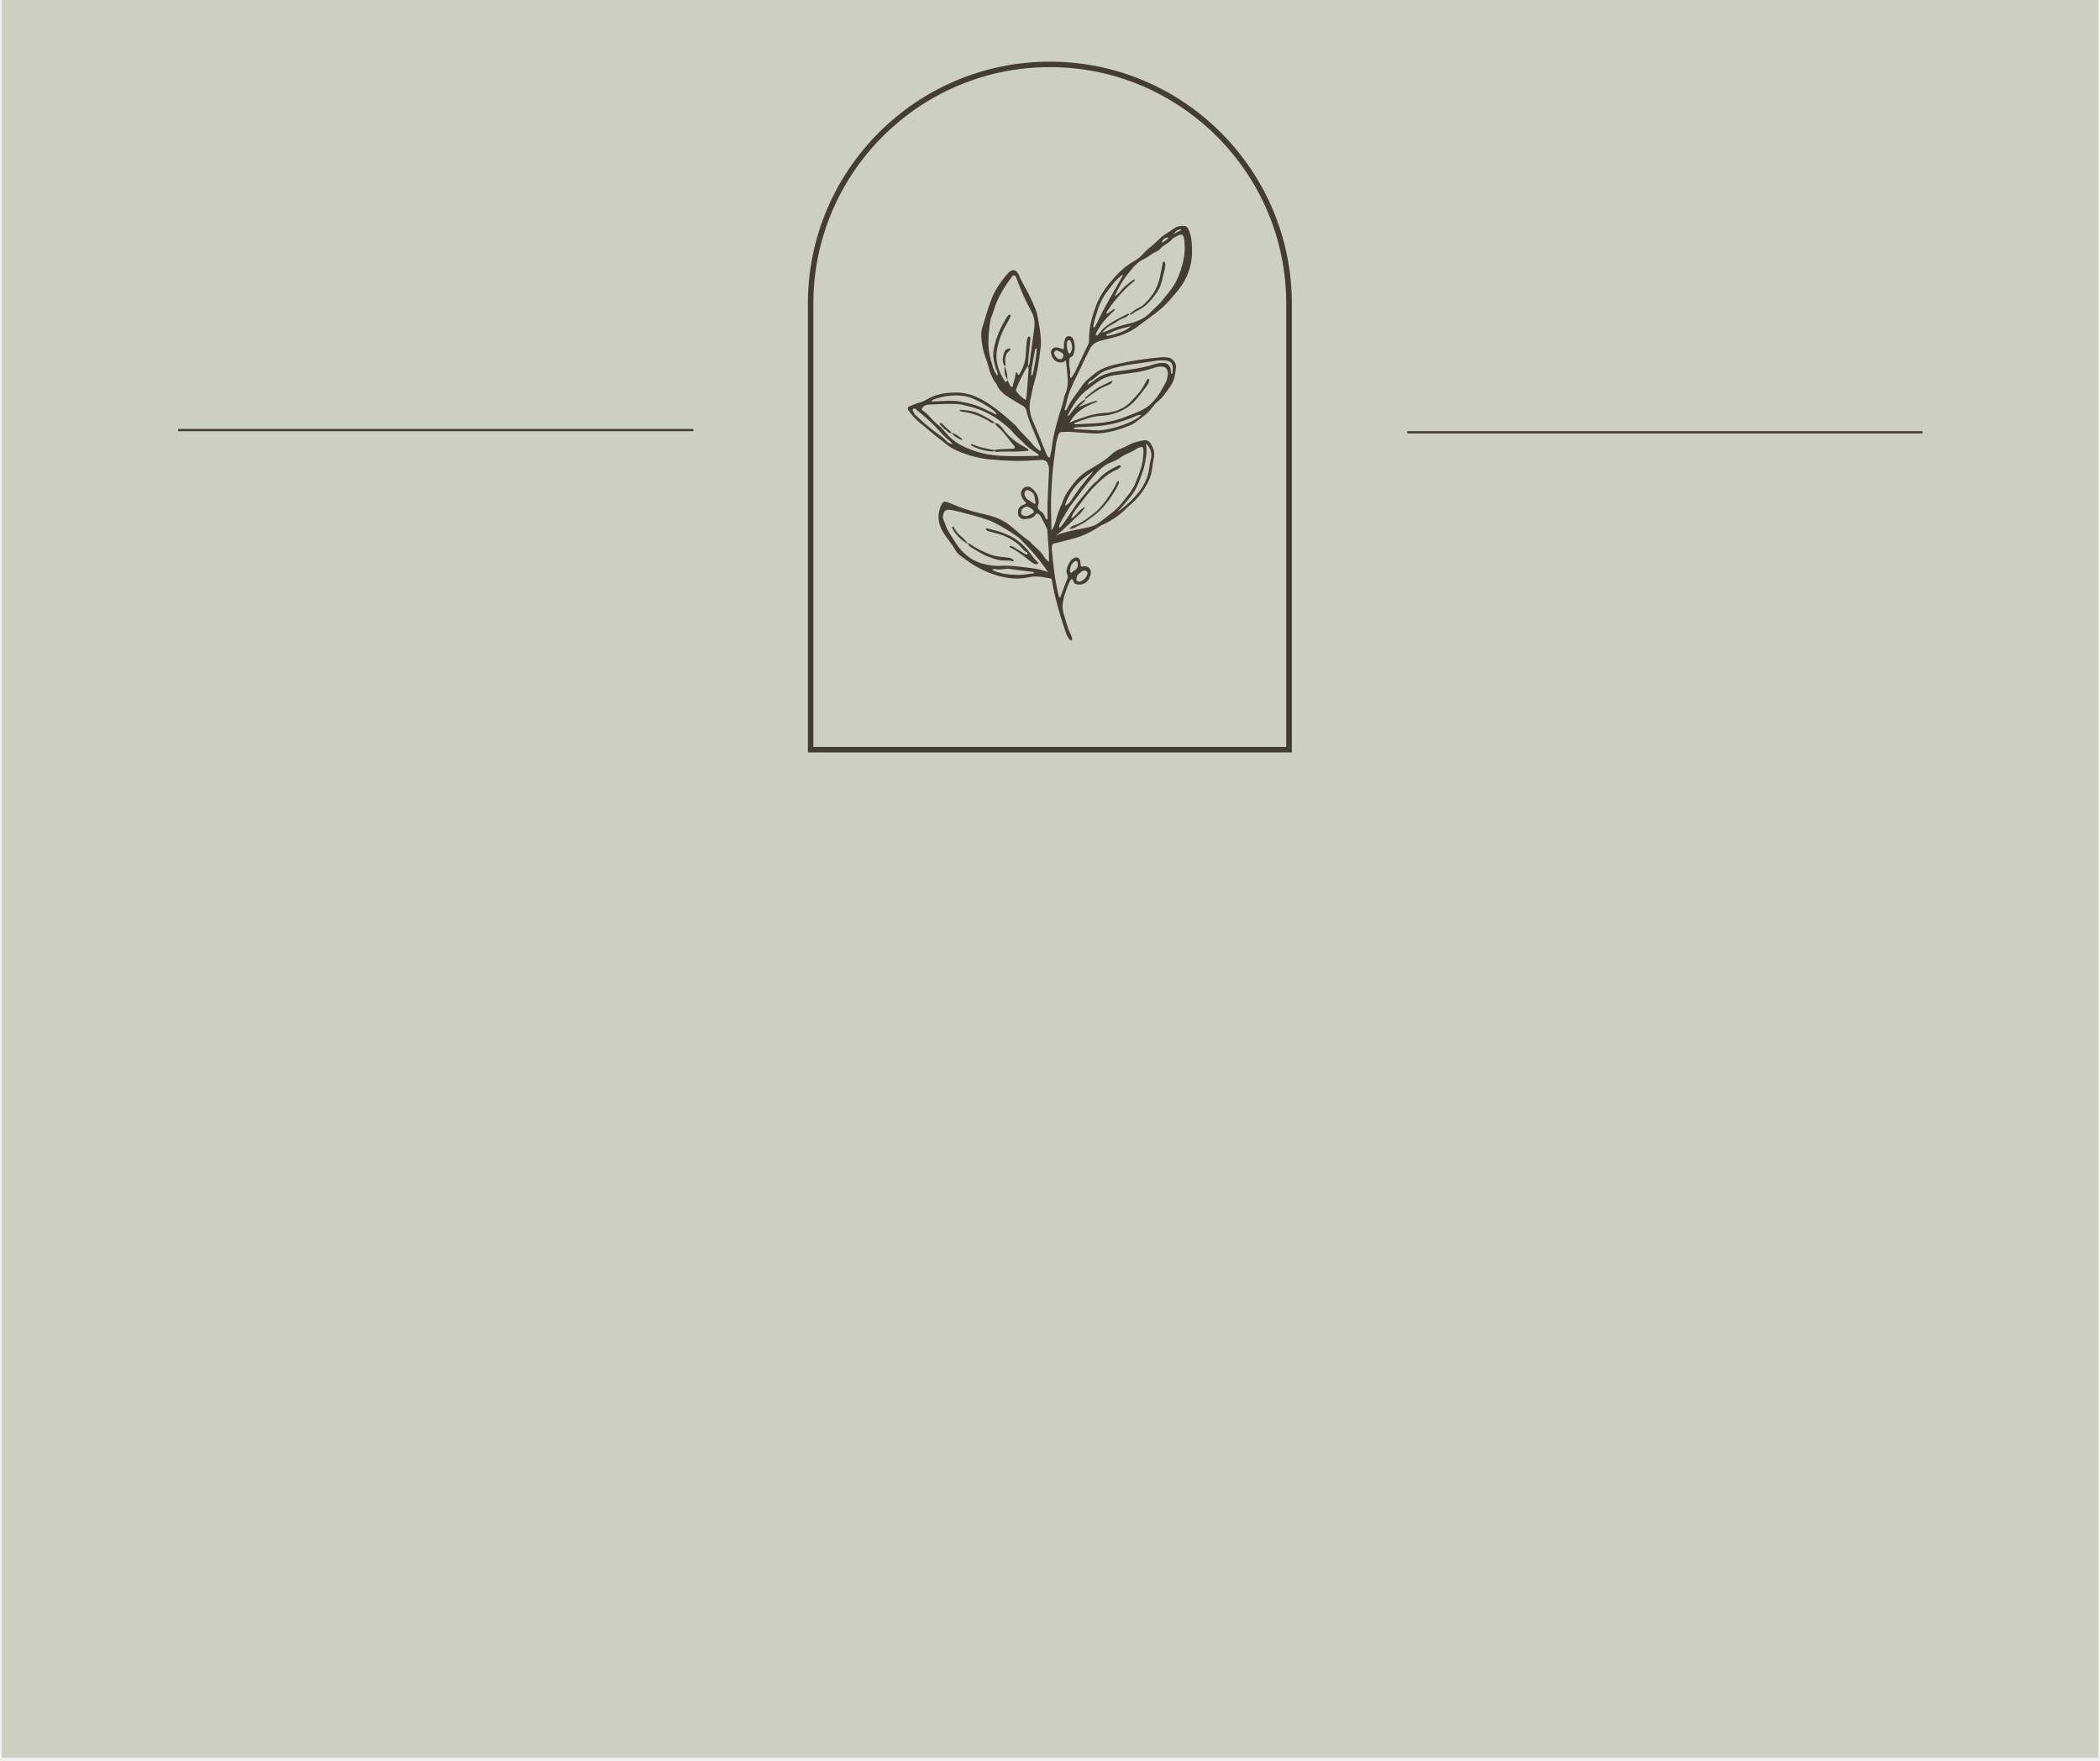
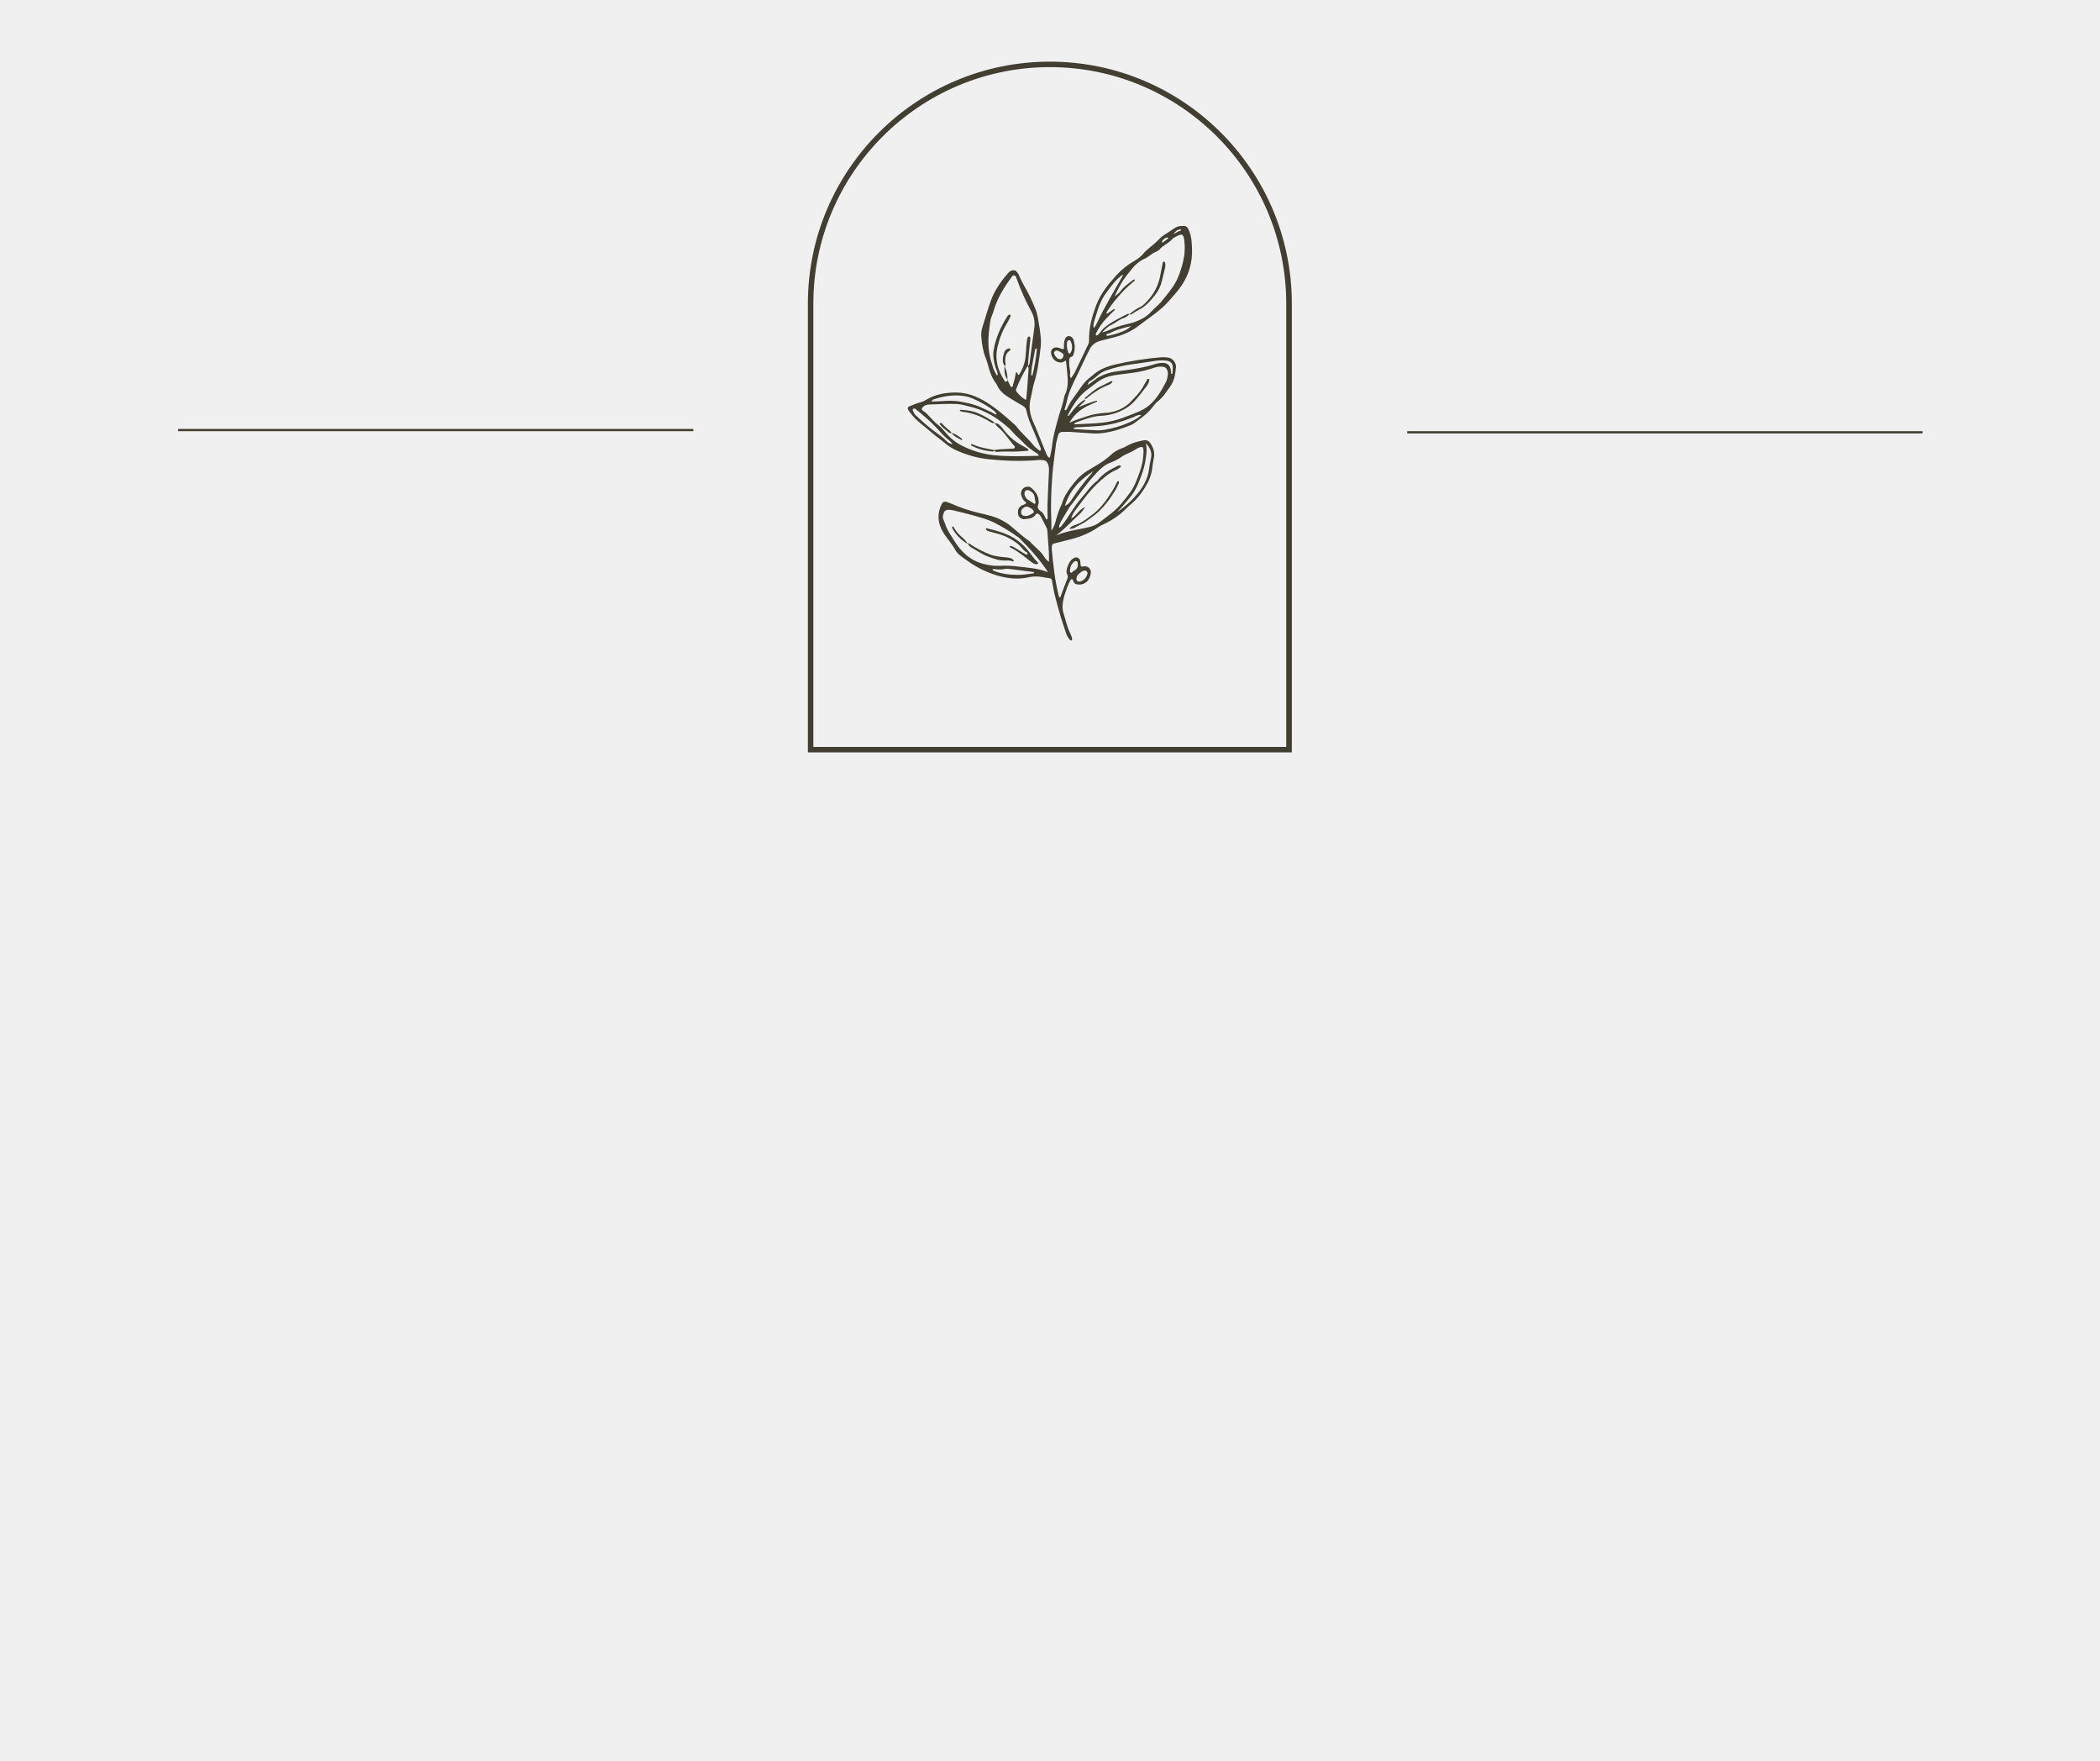
<svg xmlns="http://www.w3.org/2000/svg" width="940" zoomAndPan="magnify" viewBox="0 0 705 591" height="788" preserveAspectRatio="xMidYMid meet" version="1.0">
  <defs>
-     <clipPath id="a3605264f7">
-       <path d="M 0.594 0 L 704.402 0 L 704.402 590 L 0.594 590 Z M 0.594 0 " clip-rule="nonzero" />
-     </clipPath>
-     <clipPath id="ffeaced5c1">
+     <clipPath id="b287142228">
      <path d="M 271.215 20.562 L 433.688 20.562 L 433.688 252.668 L 271.215 252.668 Z M 271.215 20.562 " clip-rule="nonzero" />
    </clipPath>
-     <clipPath id="6d871456a1">
+     <clipPath id="26dc7ebd70">
      <path d="M 304.523 75.77 L 400.359 75.77 L 400.359 215.035 L 304.523 215.035 Z M 304.523 75.77 " clip-rule="nonzero" />
    </clipPath>
  </defs>
-   <g clip-path="url(#a3605264f7)">
-     <path fill="#ffffff" d="M 0.594 0 L 704.406 0 L 704.406 590 L 0.594 590 Z M 0.594 0 " fill-opacity="1" fill-rule="nonzero" />
-     <path fill="#cdcfc0" d="M 0.594 0 L 704.406 0 L 704.406 590 L 0.594 590 Z M 0.594 0 " fill-opacity="1" fill-rule="nonzero" />
-   </g>
-   <path stroke-linecap="butt" transform="matrix(-0.747823, -0.000000000000000092, 0.000000000000000092, -0.748733, 645.3964, 145.0993)" fill="none" stroke-linejoin="miter" d="M 0.002 0.002 L 231.294 0.002 " stroke="#423f32" stroke-width="1" stroke-opacity="1" stroke-miterlimit="4" />
-   <g clip-path="url(#ffeaced5c1)">
+   <path stroke-linecap="butt" transform="matrix(-0.747823, -0.000000000000000092, 0.000000000000000092, -0.748733, 645.3964, 145.4737)" fill="none" stroke-linejoin="miter" d="M 0.002 0.502 L 231.294 0.502 " stroke="#423f32" stroke-width="1" stroke-opacity="1" stroke-miterlimit="4" />
+   <g clip-path="url(#b287142228)">
    <path fill="#423f32" d="M 433.645 252.539 L 271.215 252.539 L 271.215 101.93 C 271.215 57.125 307.648 20.691 352.453 20.691 C 397.258 20.691 433.688 57.125 433.688 101.93 L 433.688 252.539 Z M 273.055 250.699 L 431.805 250.699 L 431.805 101.93 C 431.805 58.137 396.199 22.531 352.453 22.531 C 308.66 22.531 273.055 58.137 273.055 101.93 Z M 273.055 250.699 " fill-opacity="1" fill-rule="nonzero" />
  </g>
-   <g clip-path="url(#6d871456a1)">
+   <g clip-path="url(#26dc7ebd70)">
    <path fill="#423f32" d="M 352.969 178.105 C 354.035 176.637 354.344 175.215 354.695 173.844 C 355.051 172.52 355.508 171.23 356.066 169.98 C 356.203 169.664 356.422 169.375 356.508 169.051 C 357.254 166.336 358.934 164.148 360.633 162.012 C 361.785 160.562 363.094 159.258 364.727 158.227 C 367.535 156.453 370.562 154.977 373.004 152.621 C 374.012 151.664 375.18 150.961 376.5 150.52 C 377.457 150.191 378.34 149.621 379.262 149.176 C 380.73 148.453 382.32 148.117 383.902 147.801 C 384.906 147.598 385.695 147.961 386.289 148.895 C 387.242 150.402 387.742 151.961 387.359 153.758 C 387.125 154.852 386.949 155.953 386.832 157.062 C 386.566 159.504 385.625 161.664 384.332 163.734 C 383.039 165.805 381.586 167.629 379.703 169.195 C 378.395 170.285 377.281 171.594 375.918 172.648 C 374.09 174.078 372.117 175.266 369.996 176.211 C 369.527 176.422 369.078 176.676 368.656 176.973 C 365.59 179.105 362.168 180.383 358.566 181.242 C 357.062 181.602 355.586 182.023 354.086 182.371 C 353.348 182.539 353.195 182.688 353.113 183.629 C 353.09 183.797 353.078 183.969 353.082 184.141 C 353.566 189.52 354.137 194.887 355.473 200.137 C 355.488 200.219 355.512 200.305 355.547 200.383 C 355.578 200.441 355.672 200.535 355.699 200.52 C 355.84 200.473 355.961 200.395 356.062 200.285 C 356.148 200.148 356.152 199.957 356.211 199.797 C 356.902 197.949 357.562 196.094 358.305 194.27 C 358.52 193.738 358.578 193.297 358.285 192.82 C 357.992 192.344 358.02 191.848 358.094 191.328 C 358.246 190.191 358.754 189.195 359.371 188.266 C 359.641 187.859 360.117 187.559 360.555 187.301 C 360.738 187.184 360.938 187.117 361.156 187.098 C 361.371 187.078 361.582 187.109 361.785 187.188 C 361.988 187.27 362.16 187.391 362.305 187.555 C 362.449 187.719 362.547 187.906 362.602 188.117 C 362.719 188.609 362.715 189.133 362.77 189.641 C 362.812 190.066 363.078 190.254 363.465 190.16 C 364.387 189.938 365.238 190.129 365.805 190.844 C 366.453 191.652 366.215 192.641 365.922 193.543 C 365.277 195.566 363.277 196.648 361.254 196.062 C 360.613 195.879 360.391 195.301 360.199 194.707 C 360.16 194.535 360.051 194.438 359.875 194.414 C 359.699 194.387 359.57 194.449 359.48 194.602 C 358.473 196.125 358.043 197.887 357.43 199.57 C 357.27 200.062 357.141 200.562 357.043 201.07 C 356.688 202.664 356.523 204.254 357.043 205.848 C 357.789 208.121 358.238 210.488 359.328 212.652 C 359.594 213.191 359.797 213.754 359.941 214.336 C 359.996 214.539 359.816 214.801 359.742 215.035 C 359.527 214.922 359.25 214.859 359.109 214.688 C 358.547 214.027 358.133 213.281 357.867 212.457 C 357.336 210.742 356.695 209.059 356.188 207.336 C 355.461 204.879 354.762 202.402 354.141 199.914 C 353.73 198.258 353.473 196.559 353.16 194.879 C 353.074 194.406 352.871 194.141 352.344 194.082 C 351.578 194.004 350.824 193.82 350.062 193.699 C 348.523 193.457 346.992 193.383 345.457 193.738 C 341.754 194.602 338.066 194.172 334.531 193.094 C 330.902 191.977 327.559 190.289 324.504 188.027 C 323.125 187.012 321.566 186.172 320.723 184.617 C 319.531 182.418 317.77 180.613 316.523 178.484 C 314.785 175.504 314.527 172.328 316.168 169.156 C 316.551 168.426 317.047 168.234 317.883 168.488 C 318.371 168.645 318.852 168.828 319.324 169.035 C 322.391 170.387 325.551 171.445 328.812 172.211 C 331.465 172.82 334.172 173.387 336.59 174.758 C 337.41 175.223 338.238 175.684 338.965 176.27 C 341.227 178.09 343.301 180.141 345.746 181.727 C 347.156 183.453 349.109 184.656 350.34 186.562 C 350.797 187.266 351.254 188.012 352.156 188.559 C 352.148 187.359 352.184 186.258 352.117 185.168 C 351.98 182.945 351.812 180.723 351.641 178.504 C 351.605 178.086 351.59 177.629 351.414 177.262 C 350.742 175.879 350.016 174.523 349.289 173.168 C 349.152 172.957 348.984 172.777 348.785 172.621 C 348.414 172.289 347.953 172.27 347.695 172.676 C 346.781 174.148 345.238 174.074 343.836 174.266 C 343.086 174.371 341.934 173.5 341.836 172.883 C 341.668 171.855 341.629 170.836 342.512 170.016 C 342.977 169.59 343.566 169.473 344.102 169.215 C 344.473 169.039 344.578 168.668 344.273 168.469 C 343.496 167.961 343.176 167.184 342.895 166.363 C 342.734 165.906 342.719 165.449 342.852 164.988 C 342.984 164.523 343.242 164.145 343.617 163.844 C 344.32 163.25 345.473 163.137 346.238 163.762 C 347.906 165.129 348.906 166.855 348.668 169.109 C 348.039 170.281 348.566 171.07 349.531 171.703 C 350.379 172.262 350.652 173.188 351.078 174.023 C 351.148 174.16 351.328 174.352 351.441 174.344 C 351.758 174.316 351.699 174.004 351.699 173.797 C 351.691 172.34 351.605 170.883 351.66 169.43 C 351.785 165.746 351.957 162.059 352.145 158.375 C 352.195 157.336 352.176 156.363 351.652 155.395 C 351.422 154.91 351.043 154.613 350.52 154.508 C 349.758 154.312 348.992 154.363 348.219 154.43 C 342.734 154.91 337.27 154.676 331.805 154.129 C 328.098 153.762 324.57 152.699 321.184 151.223 C 319.691 150.555 318.328 149.688 317.09 148.617 C 315.531 147.293 313.812 146.152 312.293 144.789 C 310.258 142.973 307.934 141.477 306.199 139.32 C 305.824 138.855 305.441 138.391 305.09 137.902 C 304.535 137.121 304.637 136.602 305.484 136.305 C 306.613 135.91 307.668 135.34 308.859 135.078 C 309.754 134.883 310.602 134.375 311.414 133.918 C 314.34 132.273 317.516 131.766 320.812 131.746 C 324.727 131.723 328.148 133.109 331.406 135.164 C 334.828 137.328 337.828 139.988 340.812 142.68 C 340.945 142.793 341.062 142.918 341.168 143.051 C 342.844 145.348 345.102 147.113 346.852 149.336 C 347.391 150.02 348.055 150.547 348.746 151.051 C 348.926 151.188 349.148 151.461 349.34 151.16 C 349.457 150.922 349.469 150.684 349.379 150.434 C 348.848 149.078 348.27 147.746 347.723 146.395 C 346.574 143.547 345.16 140.789 344.555 137.742 C 344.383 136.895 343.824 136.449 343.117 136.051 C 341.699 135.254 340.297 134.43 338.922 133.562 C 337.094 132.41 335.406 131.105 334.59 128.98 C 333.035 127.07 332.285 124.812 331.672 122.477 C 331.453 121.648 331.184 120.84 330.867 120.047 C 330.008 117.863 329.66 115.602 329.457 113.281 C 329.336 112.164 329.438 111.07 329.754 109.992 C 330.668 107.047 331.527 104.086 332.547 101.176 C 333.84 97.492 336.051 94.352 338.625 91.453 C 338.98 91.059 339.422 90.816 339.949 90.73 C 340.512 90.621 340.973 90.77 341.324 91.207 C 341.598 91.535 341.887 91.875 342.039 92.266 C 343.016 94.746 344.504 96.957 345.664 99.336 C 346.41 100.875 347.133 102.449 347.734 104.027 C 348.426 105.84 348.598 107.859 348.961 109.797 C 349.117 110.633 349.18 111.492 349.297 112.34 C 349.512 113.879 349.52 115.418 349.316 116.957 C 348.816 120.867 348.363 124.781 347.156 128.566 C 346.641 130.195 346.473 131.926 346.035 133.582 C 345.301 136.375 345.719 139.082 346.855 141.602 C 348.41 145.035 349.688 148.57 351.16 152.031 C 351.422 152.645 351.609 153.332 352.434 153.672 C 352.699 152.305 353.051 150.973 353.199 149.621 C 353.559 146.273 354.496 143.07 355.398 139.848 C 356.023 137.621 356.898 135.469 357.281 133.172 C 357.332 132.918 357.418 132.676 357.535 132.445 C 358.492 130.445 358.559 128.32 358.379 126.168 C 358.242 124.473 358.039 122.781 357.867 121.09 C 357.691 121.109 357.578 121.09 357.523 121.129 C 356.703 121.793 355.84 121.793 354.891 121.418 C 354.02 121.078 353.527 120.41 353.145 119.629 C 353.016 119.309 352.922 118.98 352.867 118.641 C 352.625 117.559 353.445 116.594 354.562 116.602 C 355.27 116.602 355.895 116.875 356.535 117.129 C 357.016 117.324 357.219 117.129 357.184 116.516 C 357.129 115.559 357.203 114.629 357.566 113.734 C 357.77 113.23 358.113 112.883 358.699 112.824 C 359.289 112.762 359.699 113.008 360.039 113.426 C 360.215 113.621 360.344 113.84 360.43 114.086 C 360.914 115.77 361.004 117.457 360.324 119.117 C 360.23 119.344 360.059 119.66 359.875 119.703 C 358.812 119.934 358.988 120.707 358.949 121.477 C 358.895 122.523 359.062 123.535 359.254 124.543 C 359.406 125.328 358.832 126.219 359.594 126.906 C 360.035 126.207 360.551 125.543 360.91 124.793 C 362.375 121.793 363.789 118.777 365.242 115.773 C 365.484 115.312 365.605 114.82 365.605 114.301 C 365.5 110.203 366.562 106.352 367.977 102.547 C 369.449 98.602 372.004 95.449 374.785 92.398 C 376.586 90.418 378.656 88.777 380.992 87.473 C 382.199 86.785 383.242 85.902 384.113 84.824 C 384.508 84.375 384.938 83.961 385.402 83.586 C 386.801 82.406 388.215 81.301 389.438 79.969 C 389.863 79.539 390.332 79.168 390.848 78.848 C 391.91 78.133 393.031 77.496 394.062 76.738 C 394.844 76.164 395.719 75.863 396.691 75.836 C 398.328 75.766 398.648 76.047 399.281 77.652 C 400.039 79.531 400.098 81.496 400.176 83.461 C 400.352 87.957 399.188 92.113 396.68 95.832 C 395.398 97.734 393.824 99.434 392.297 101.16 C 389.414 104.422 385.727 106.648 382.359 109.273 C 379.859 111.219 376.93 112.512 373.809 113.27 C 372.309 113.633 370.824 114.039 369.328 114.422 C 368.746 114.566 368.199 114.805 367.691 115.129 C 366.887 115.645 366.27 116.328 365.844 117.184 C 364.285 120.137 362.977 123.207 361.477 126.191 C 360.074 129.008 358.672 131.883 358.074 135.039 C 357.945 135.625 357.785 136.203 357.594 136.77 C 357.5 137.082 357.277 137.602 357.516 137.672 C 358.035 137.828 358.145 137.242 358.344 136.887 C 358.887 135.922 359.344 134.914 360.02 134.012 C 361.203 132.441 362.273 130.793 363.434 129.207 C 363.891 128.59 364.402 128.016 364.965 127.492 C 365.523 126.961 366.191 126.547 366.754 126.027 C 368.977 123.988 371.668 122.969 374.547 122.309 C 379.645 121.121 384.801 120.316 390.016 119.898 C 390.789 119.859 391.555 119.91 392.316 120.047 C 393.605 120.25 394.926 121.738 394.793 123.207 C 394.582 125.527 394.309 127.758 392.84 129.746 C 391.57 131.473 390.508 133.32 388.766 134.66 C 388.031 135.223 387.414 135.977 386.863 136.73 C 385.203 138.996 382.848 140.441 380.684 142.117 C 380.332 142.363 379.953 142.559 379.547 142.703 C 376.445 143.969 373.281 145.012 369.934 145.375 C 368.996 145.492 368.059 145.527 367.113 145.488 C 364.375 145.336 361.641 145.105 358.902 144.941 C 358.137 144.895 357.367 145.004 356.602 145 C 355.766 145 355.406 145.426 355.203 146.203 C 354.914 147.281 354.59 148.336 354.465 149.453 C 354.082 152.867 353.516 156.262 353.27 159.68 C 352.906 164.719 352.691 169.773 352.945 174.832 C 352.992 175.812 352.961 176.801 352.969 178.094 Z M 338.297 127.535 L 338.227 127.535 C 338.551 128.219 338.863 128.918 339.211 129.594 C 339.277 129.73 339.465 129.809 339.613 129.883 C 339.762 129.953 339.895 129.867 339.957 129.652 C 340.207 128.746 340.473 127.848 340.699 126.938 C 340.82 126.441 340.852 125.922 340.973 125.422 C 341.016 125.23 340.961 124.828 341.375 125 C 341.488 125.051 341.523 125.281 341.598 125.43 C 341.668 125.578 341.703 125.785 341.805 125.812 C 341.969 125.836 342.109 125.781 342.219 125.652 C 343.457 123.566 344.266 121.352 344.363 118.891 C 344.426 117.355 344.59 115.82 344.746 114.289 C 344.805 113.871 344.926 113.469 345.098 113.082 C 345.137 112.988 345.398 112.93 345.539 112.957 C 345.68 112.984 345.891 113.133 345.898 113.234 C 345.906 113.66 345.891 114.086 345.84 114.508 C 345.586 117.297 345.188 120.07 345.105 122.875 C 345.031 122.922 344.93 122.949 344.891 123.012 C 343.457 125.434 342.152 127.914 341.156 130.551 C 340.984 131.008 341.148 131.371 341.457 131.707 C 342.312 132.652 343.172 133.602 344.383 134.242 C 344.469 134.016 344.531 133.781 344.574 133.543 C 344.801 130.82 345.066 128.102 345.199 125.375 C 345.234 124.555 345.488 123.68 345.062 122.867 C 345.648 122.492 345.652 121.852 345.73 121.273 C 346.234 117.539 346.695 113.797 347.223 110.066 C 347.512 108.043 347.152 106.141 346.148 104.359 C 344.305 100.988 342.73 97.496 341.43 93.879 C 341.312 93.559 341.215 93.23 341.074 92.922 C 340.836 92.391 340.168 92.254 339.848 92.684 C 337.18 96.254 334.824 99.996 333.574 104.34 C 333.41 104.918 333.172 105.469 332.973 106.035 C 332.805 106.52 332.582 106.992 332.504 107.492 C 331.941 111.043 331.547 114.59 332.062 118.211 C 332.336 120.105 332.902 121.871 333.473 123.656 C 333.727 124.453 334.219 125.172 334.613 125.922 C 334.645 125.977 334.766 125.984 334.848 126.016 C 334.863 125.934 334.891 125.852 334.898 125.766 C 334.984 124.867 334.453 124.129 334.215 123.328 C 333.68 121.5 333.258 119.641 333.547 117.766 C 334.184 113.566 335.914 109.758 338.176 106.188 C 338.316 105.977 338.496 105.801 338.711 105.664 C 338.824 105.59 339.078 105.582 339.16 105.656 C 339.277 105.793 339.316 105.945 339.273 106.121 C 338.875 106.969 338.492 107.836 338 108.625 C 336.492 111.055 335.512 113.699 334.879 116.457 C 333.922 120.613 334.973 124.402 337.305 127.887 C 337.398 128.035 337.527 128.141 337.691 128.203 C 337.762 128.227 337.91 128.047 338.004 127.941 C 338.105 127.812 338.207 127.676 338.297 127.535 Z M 364.273 134.059 L 364.203 134.047 C 364.266 134.164 364.285 134.285 364.266 134.414 C 364.242 134.543 364.184 134.652 364.09 134.742 C 363.543 135.273 362.969 135.777 361.98 136.68 C 363.273 136.168 364.027 135.844 364.809 135.562 C 365.762 135.215 366.742 134.895 367.711 134.574 C 367.871 134.527 368.035 134.504 368.203 134.5 C 368.238 134.5 368.309 134.578 368.305 134.617 C 368.301 134.699 368.277 134.824 368.223 134.848 C 367.141 135.34 366.027 135.77 364.969 136.312 C 362.609 137.52 360.609 139.137 358.988 141.906 C 361.16 140.852 363.066 140.391 364.902 139.734 C 366.613 139.125 368.375 138.836 370.16 138.645 C 370.844 138.57 371.527 138.574 372.207 138.477 C 374.711 138.105 376.984 137.176 378.918 135.52 C 379.562 134.973 380.066 134.258 380.691 133.672 C 382.121 132.301 383.297 130.738 384.223 128.988 C 384.547 128.387 384.879 127.785 385.238 127.203 C 385.281 127.133 385.59 127.121 385.652 127.191 C 385.883 127.441 385.84 127.035 385.824 127.375 C 385.781 128.273 385.391 129.043 384.867 129.719 C 383.504 131.465 382.199 133.273 380.672 134.871 C 379.531 136.051 378.223 137 376.742 137.715 C 374.492 138.836 372.113 139.453 369.605 139.566 C 366.547 139.703 363.797 140.875 360.992 141.887 C 360.84 141.969 360.73 142.09 360.66 142.25 C 360.594 142.379 360.73 142.434 360.965 142.422 C 363.184 142.309 365.406 142.227 367.625 142.094 C 370.801 141.906 373.914 141.367 376.906 140.254 C 378.426 139.688 379.949 139.125 381.453 138.504 C 382.953 137.887 384.414 137.188 385.684 136.141 C 388.25 134.023 389.848 131.188 391.383 128.324 C 391.777 127.59 391.918 126.695 392.051 125.855 C 392.113 125.34 392.062 124.836 391.898 124.344 C 391.684 123.645 391.176 123.168 390.414 123.102 C 389.559 122.996 388.719 123.066 387.891 123.309 C 385.691 123.988 383.48 124.684 381.184 124.992 C 379.32 125.246 377.461 125.539 375.594 125.738 C 373.441 125.973 371.352 126.438 369.488 127.535 C 368.094 128.355 366.867 129.461 365.531 130.402 C 362.203 132.746 360.129 136.051 358.32 139.641 C 358.867 139.551 359.09 139.199 359.344 138.852 C 360.727 136.98 362.211 135.223 364.273 134.059 Z M 379.164 105.418 C 378.648 106.008 378.023 106.496 377.289 106.73 C 375.715 107.23 374.527 108.398 373.043 109.074 C 372.023 109.535 371.141 110.371 369.992 111.57 C 370.859 111.316 371.285 111.254 371.652 111.078 C 373.754 110.105 375.93 109.355 378.184 108.828 C 379.094 108.605 380.023 108.418 380.902 108.094 C 383 107.324 384.969 106.32 386.488 104.602 C 386.996 104.027 387.59 103.531 388.141 102.996 C 388.633 102.523 389.172 102.09 389.602 101.562 C 390.898 99.984 392.215 98.41 393.402 96.746 C 394.215 95.645 394.891 94.461 395.43 93.199 C 396.152 91.461 396.738 89.676 397.18 87.844 C 397.754 85.402 397.883 82.941 397.555 80.453 C 397.32 78.621 396.746 78.367 395.188 79.215 C 394.594 79.539 393.898 79.812 393.48 80.309 C 392.301 81.699 390.477 82.273 389.332 83.688 C 389.043 84.016 388.691 84.258 388.281 84.414 C 387.234 84.844 386.348 85.508 385.441 86.152 C 385.098 86.406 384.73 86.617 384.34 86.793 C 382.582 87.578 381.156 88.773 379.973 90.273 C 378.918 91.617 377.789 92.918 376.887 94.359 C 375.863 96.027 374.953 97.754 374.164 99.547 C 375.137 98.691 375.746 98.316 376.129 97.789 C 377.305 96.152 378.953 95.062 380.516 93.883 C 380.629 93.797 380.84 93.84 381.004 93.824 C 380.957 93.973 380.961 94.18 380.859 94.266 C 379.43 95.477 378.02 96.684 376.742 98.086 C 375.016 99.988 373.352 101.906 371.965 104.066 C 371.754 104.402 371.34 104.773 371.559 105.391 C 372.402 104.797 373.168 104.25 373.945 103.73 C 374.004 103.691 374.172 103.785 374.27 103.852 C 374.293 103.863 374.27 104.031 374.211 104.082 C 373.246 105.047 372.23 105.961 371.312 106.969 C 369.988 108.43 368.883 110.039 367.988 111.793 C 367.922 111.953 367.879 112.117 367.867 112.289 C 367.859 112.371 367.887 112.516 367.926 112.527 C 368.062 112.57 368.262 112.629 368.352 112.562 C 369.336 111.859 369.824 110.715 370.785 109.941 C 373.203 107.992 375.961 106.66 378.711 105.301 C 378.812 105.254 379.004 105.398 379.152 105.453 Z M 351.848 192.062 C 348.965 187.629 345.578 184.027 342.102 180.5 C 341.965 180.398 341.824 180.305 341.672 180.219 C 339.117 178.352 336.398 176.766 333.59 175.316 C 330.812 173.887 322.5 171.848 319.852 171.258 C 319.43 171.176 319.004 171.129 318.578 171.121 C 318.32 171.086 318.066 171.109 317.82 171.191 C 317.52 171.328 317.148 171.496 317.02 171.754 C 316.594 172.609 316.336 173.516 316.746 174.469 C 316.98 175.016 317.223 175.57 317.406 176.141 C 318.012 178.039 319.234 179.617 320.234 181.289 C 322.582 185.223 325.789 188.215 330.402 189.328 C 332.074 189.73 333.754 190.016 335.484 189.918 C 337.707 189.801 339.922 189.895 342.125 190.191 C 345.316 190.59 348.551 190.719 351.848 192.062 Z M 348.695 152.988 C 348.695 152.484 348.301 152.297 347.945 152.062 C 346.516 151.129 345.078 150.184 343.914 148.934 C 342.578 147.488 341 146.301 339.734 144.773 C 338.922 143.797 337.887 143 336.898 142.191 C 333.473 139.395 329.641 137.402 325.309 136.41 C 323.973 136.102 322.672 135.664 321.285 135.605 C 318.121 135.469 314.965 135.684 311.801 135.789 C 311.184 135.793 310.629 135.98 310.137 136.355 C 309.367 136.938 309.133 137.492 310.176 138.09 C 310.715 138.395 311.094 138.836 311.512 139.266 C 312.703 140.492 313.832 141.797 315.172 142.836 C 316.008 143.484 316.656 144.227 317.305 145.012 C 318.68 146.676 320.289 148.113 322.148 149.156 C 325.07 150.793 328.234 151.867 331.539 152.488 C 334.074 152.961 336.648 153.035 339.211 153.098 C 342.367 153.176 345.527 153.039 348.695 152.992 Z M 364.367 170.156 C 363.645 171.082 363.18 171.898 362.512 172.484 C 359.82 174.855 357.465 177.59 354.535 179.719 C 356.828 178.75 359.207 178.191 361.625 177.75 C 362.887 177.52 364.145 177.254 365.395 176.969 C 366.648 176.684 367.895 176.25 368.906 175.477 C 371.625 173.402 374.492 171.48 376.672 168.777 C 378.391 166.652 380.184 164.605 381.238 162.008 C 382.402 159.141 383.586 156.305 383.793 153.172 C 383.855 152.23 384.027 151.293 383.738 150.359 C 383.645 150.062 383.43 149.941 383.18 150.008 C 382.688 150.133 382.137 150.227 381.746 150.516 C 380.91 151.133 379.973 151.547 379.059 152.004 C 378.219 152.426 377.309 152.758 376.566 153.305 C 375.375 154.184 374.043 154.812 372.707 155.316 C 370.934 155.98 369.637 157.16 368.383 158.453 C 364.977 161.957 362.301 166.039 359.316 169.875 C 359.266 169.945 359.207 170.012 359.16 170.078 C 358.312 171.465 357.426 172.832 356.633 174.25 C 356.137 175.129 355.547 176 355.539 177.098 C 356.148 176.977 356.371 176.504 356.691 176.098 C 358.918 173.289 360.516 170.031 362.914 167.332 C 364.672 165.359 366.074 163.066 368.246 161.465 C 368.445 161.316 368.582 161.082 368.746 160.887 C 370.586 158.77 372.953 157.426 375.449 156.266 C 375.613 156.195 375.781 156.176 375.953 156.211 C 376.102 156.262 376.227 156.348 376.324 156.469 C 376.355 156.496 376.312 156.66 376.258 156.699 C 375.777 157.047 375.328 157.473 374.793 157.699 C 372.211 158.789 370.168 160.633 368.203 162.523 C 365.926 164.707 364.012 167.246 362.133 169.777 C 361.18 171.059 360.086 172.305 359.59 174.039 C 361.465 173.109 362.184 170.957 364.367 170.16 Z M 365.078 129.25 C 366.152 128.492 366.961 127.992 367.684 127.395 C 368.621 126.613 369.703 126.105 370.82 125.676 C 372.34 125.086 373.93 124.77 375.551 124.562 C 379.699 124.035 383.852 123.488 387.855 122.168 C 388.676 121.922 389.516 121.797 390.375 121.793 C 391.816 121.754 392.77 122.59 393.039 124.004 C 393.113 124.426 393.156 124.852 393.16 125.277 C 393.172 125.488 393.234 125.574 393.457 125.484 C 393.535 125.438 393.582 125.371 393.594 125.277 C 393.641 124.598 393.73 123.914 393.711 123.242 C 393.664 121.953 392.957 121.227 391.652 121.059 C 390.289 120.883 388.922 120.973 387.559 121.168 C 385.191 121.512 382.832 121.926 380.461 122.215 C 377.398 122.598 374.41 123.293 371.492 124.297 C 370.68 124.57 369.922 124.957 369.227 125.461 C 368.059 126.305 367.082 127.406 365.734 128.027 C 365.496 128.145 365.414 128.602 365.078 129.254 Z M 375.094 171.801 C 375.445 171.57 375.801 171.348 376.141 171.102 C 377.871 169.84 379.453 168.418 380.891 166.832 C 383.434 164.074 385.336 161.016 385.805 157.203 C 385.914 156.18 386.09 155.168 386.332 154.172 C 386.867 152.152 386.324 150.484 384.672 148.758 C 385.184 151.055 384.809 152.957 384.484 154.902 C 384.051 157.465 383.117 159.832 382.164 162.203 C 381.426 164.043 380.414 165.719 379.129 167.227 C 377.812 168.77 376.539 170.348 375.094 171.805 Z M 312.621 134.758 C 313.738 134.727 314.676 134.727 315.609 134.66 C 317.836 134.504 320.098 134.387 322.27 134.777 C 324.691 135.223 327.148 135.707 329.418 136.77 C 330.656 137.348 331.898 137.918 333.141 138.496 C 333.215 138.531 333.277 138.625 333.352 138.645 C 333.785 138.742 334.094 139.266 334.625 139.016 C 334.371 138.684 334.164 138.289 333.844 138.035 C 331.566 136.191 329.008 134.805 326.324 133.66 C 325.535 133.328 324.715 133.094 323.867 132.957 C 320.234 132.375 316.707 132.914 313.266 134.121 C 313.066 134.195 312.93 134.449 312.621 134.758 Z M 377.059 92.305 C 376.711 92.234 376.48 92.488 376.227 92.688 C 374.262 94.234 372.883 96.305 371.395 98.254 C 369.668 100.516 368.727 103.203 367.938 105.895 C 367.578 107.109 367.059 108.312 367.066 109.625 C 367.066 109.867 367.137 109.965 367.348 109.898 C 367.43 109.883 367.496 109.844 367.547 109.781 C 367.793 109.336 368.043 108.887 368.262 108.426 C 370.863 102.875 374.066 97.641 377.059 92.305 Z M 383.168 139.336 C 381.969 139.117 381.09 139.793 380.172 140.156 C 376.586 141.578 372.914 142.621 369.07 142.965 C 366.441 143.199 363.797 143.27 361.156 143.43 C 360.926 143.441 360.562 143.539 360.508 143.684 C 360.359 144.094 360.793 144.012 360.969 144.023 C 363.438 144.184 365.906 144.352 368.375 144.449 C 369.234 144.465 370.082 144.395 370.926 144.234 C 373.715 143.777 376.406 142.98 378.996 141.84 C 380.434 141.191 381.902 140.465 383.168 139.336 Z M 319.84 149.133 C 319.277 148.48 319.051 148.09 318.719 147.855 C 316.945 146.629 315.656 144.902 314.195 143.375 C 312.066 141.148 309.73 139.199 307.352 137.273 C 307.137 137.094 306.906 137.07 306.66 137.203 C 306.535 137.258 306.453 137.352 306.414 137.48 C 306.371 137.609 306.387 137.73 306.461 137.848 C 306.742 138.355 306.914 138.918 307.379 139.348 C 309.555 141.379 311.75 143.371 314.16 145.113 C 315.395 146.012 316.676 146.844 317.695 148.004 C 318.164 148.535 318.762 148.836 319.836 149.133 Z M 347.031 192.441 C 347.086 192.348 347.129 192.246 347.152 192.137 C 347.152 192.09 347.07 192.012 347.016 192 C 344.125 191.625 341.238 191.25 338.344 190.895 C 338 190.871 337.66 190.898 337.324 190.977 C 336.219 191.191 335.113 191.207 334 191.02 C 333.832 190.992 333.656 191.02 333.488 191.004 C 333.246 190.973 333.164 191.066 333.258 191.305 C 333.289 191.383 333.34 191.441 333.414 191.484 C 336.062 192.648 338.891 192.918 341.715 192.953 C 343.504 192.98 345.289 192.625 347.031 192.441 Z M 357.516 169.766 C 358.883 169.223 359.496 168.164 360.121 167.188 C 361.562 164.957 363.176 162.871 364.844 160.809 C 365.426 160.086 366.16 159.457 367.012 158.16 C 362.277 161.211 359.059 164.691 357.516 169.766 Z M 344.715 167.465 C 345.285 167.832 346.203 168.434 347.129 169.02 C 347.363 169.168 347.672 169.004 347.637 168.746 C 347.547 168.078 347.43 167.418 347.324 166.754 C 347.145 165.613 346.359 165.016 345.391 164.578 C 344.707 164.27 343.996 164.715 343.934 165.48 C 343.879 166.105 344.023 166.66 344.715 167.465 Z M 343.062 172.789 C 343.188 172.898 343.328 172.988 343.477 173.062 C 344.859 173.539 345.906 172.738 346.98 172.105 C 347.078 172.047 347.062 171.609 346.961 171.422 C 346.625 170.785 345.953 170.551 345.363 170.234 C 344.68 169.871 344.051 170.086 343.484 170.539 C 342.922 170.992 342.703 171.621 342.848 172.344 C 342.898 172.504 342.973 172.652 343.062 172.793 Z M 362.793 192.109 C 361.68 192.957 361.57 193.113 361.383 194.121 C 361.258 194.797 361.75 195.309 362.422 195.195 C 363.746 194.977 364.871 193.82 365.086 192.457 C 365.164 191.961 364.676 191.484 364.156 191.492 C 363.598 191.508 363.191 191.793 362.793 192.109 Z M 379.738 109.434 C 377.043 110.102 374.723 110.637 372.621 111.805 C 372.191 112.047 371.578 111.926 371.309 112.48 C 371.836 112.898 372.387 112.605 372.906 112.492 C 373.742 112.332 374.562 112.109 375.363 111.82 C 376.777 111.281 378.27 110.871 379.738 109.434 Z M 354.199 119.441 C 354.469 119.75 354.625 119.953 354.805 120.133 C 354.914 120.27 355.047 120.367 355.207 120.434 C 355.527 120.531 355.855 120.57 356.191 120.547 C 356.586 120.492 357.012 119.836 357.02 119.359 C 357.047 118.984 356.898 118.695 356.574 118.496 C 355.996 118.145 355.43 117.766 354.73 117.656 C 354.254 117.582 353.715 118.164 353.875 118.641 C 353.977 118.957 354.125 119.262 354.199 119.441 Z M 360.379 191.621 C 361.645 191.16 361.977 190.133 361.797 188.844 C 361.738 188.422 361.156 188.16 360.82 188.395 C 359.59 189.246 359.168 190.473 359.203 191.906 C 359.203 192.109 359.629 192.328 359.789 192.199 C 359.98 192.039 360.148 191.848 360.379 191.621 Z M 346.281 125.934 C 346.344 126.121 346.418 126.141 346.52 125.996 C 346.562 125.938 346.625 125.887 346.641 125.82 C 347.285 123.074 347.832 120.312 348.039 117.496 C 348.055 117.309 348.25 116.922 347.781 116.98 C 347.672 116.992 347.531 117.215 347.508 117.359 C 347.121 119.371 346.727 121.383 346.383 123.402 C 346.254 124.156 346.246 124.934 346.195 125.699 C 346.184 125.773 346.25 125.855 346.281 125.934 Z M 358.551 114.32 C 358.441 114.457 358.262 114.57 358.242 114.715 C 358.027 116.004 358.184 117.25 358.703 118.453 C 358.754 118.57 358.977 118.629 359.125 118.684 C 359.168 118.699 359.262 118.621 359.305 118.562 C 360.199 117.211 360.02 115.832 359.406 114.441 C 359.273 114.133 358.762 114.074 358.551 114.32 Z M 391 80.027 C 390.566 80.418 390.16 80.625 390.121 81.109 C 390.113 81.191 390.121 81.324 390.168 81.348 C 390.473 81.504 390.039 81.621 390.316 81.426 C 390.941 80.992 391.547 80.52 392.141 80.055 C 392.191 80.016 392.203 79.926 392.23 79.859 C 392.078 79.801 391.902 79.672 391.773 79.707 C 391.508 79.793 391.25 79.898 391 80.027 Z M 393.902 78.555 C 394.812 78.211 395.516 77.59 396.426 77.367 C 396.48 77.355 396.492 77.152 396.523 77.039 C 396.441 77.023 396.355 77.012 396.273 77.008 C 395.141 77.012 394.527 77.832 393.902 78.555 Z M 393.902 78.555 " fill-opacity="1" fill-rule="nonzero" />
  </g>
  <path fill="#423f32" d="M 379.156 105.453 C 380.266 104.512 381.426 103.652 382.766 103.051 C 383.152 102.871 383.504 102.637 383.82 102.348 C 386.551 99.891 388.504 96.938 389.332 93.324 C 389.73 91.578 390.012 89.805 390.375 88.047 C 390.43 87.898 390.535 87.805 390.691 87.777 C 390.867 87.797 391 87.879 391.09 88.031 C 391.324 88.699 391.234 89.398 391.09 90.059 C 390.781 91.48 390.395 92.879 390.07 94.293 C 389.645 96.07 388.859 97.672 387.715 99.094 C 386.305 100.891 384.77 102.684 382.691 103.777 C 381.711 104.293 380.762 104.863 379.848 105.484 C 379.738 105.555 379.621 105.586 379.492 105.57 C 379.363 105.555 379.254 105.5 379.164 105.406 Z M 379.156 105.453 " fill-opacity="1" fill-rule="nonzero" />
  <path fill="#423f32" d="M 364.273 134.059 C 364.211 133.941 364.195 133.82 364.219 133.691 C 364.246 133.562 364.309 133.453 364.41 133.371 C 366.07 132.035 367.617 130.562 369.605 129.648 C 370.836 129.086 371.996 128.371 373.258 127.875 C 373.312 127.852 373.449 127.891 373.461 127.93 C 373.48 128.016 373.469 128.102 373.426 128.18 C 373.121 128.738 372.559 129.055 372.027 129.246 C 369.34 130.234 367.051 131.848 364.852 133.629 C 364.645 133.781 364.43 133.922 364.207 134.051 Z M 364.273 134.059 " fill-opacity="1" fill-rule="nonzero" />
  <path fill="#423f32" d="M 337.379 123.016 C 336.223 121.438 336.652 119.758 337.191 118.141 C 337.395 117.523 338.02 117.074 338.727 116.914 C 338.895 116.898 339.035 116.953 339.145 117.082 C 339.207 117.23 339.199 117.375 339.121 117.516 C 339.027 117.656 338.906 117.77 338.762 117.855 C 337.754 118.578 337.523 119.625 337.453 120.773 C 337.41 121.516 337.836 122.293 337.316 123.004 Z M 337.379 123.016 " fill-opacity="1" fill-rule="nonzero" />
  <path fill="#423f32" d="M 337.32 123.004 C 338.004 124.645 338.25 125.871 338.227 127.527 L 338.297 127.527 C 337.246 126.246 337.203 124.711 337.203 123.168 C 337.203 123.113 337.32 123.059 337.379 123.008 Z M 337.32 123.004 " fill-opacity="1" fill-rule="nonzero" />
  <path fill="#423f32" d="M 344.66 185.348 C 343.477 184.797 342.844 183.504 341.785 182.645 C 339.562 180.852 337.059 179.621 334.277 178.961 C 333.367 178.738 332.461 178.488 331.566 178.207 C 331.348 178.141 331.184 177.898 331.02 177.723 C 330.965 177.652 330.949 177.574 330.98 177.488 C 331.18 177.215 330.75 177.305 331.09 177.324 C 331.176 177.316 331.258 177.316 331.344 177.324 C 333.746 177.926 336.145 178.512 338.422 179.547 C 341.211 180.816 343.473 182.684 345.367 185.062 C 346.379 186.328 347.246 187.715 348.461 188.82 C 348.535 188.949 348.539 189.082 348.469 189.219 C 348.328 189.316 348.172 189.367 348 189.371 C 347.25 189.434 346.707 188.961 346.16 188.578 C 345.395 188.047 344.688 187.43 343.953 186.852 C 342.406 185.645 340.797 184.531 339.039 183.652 C 338.988 183.625 338.973 183.516 338.961 183.434 C 338.941 183.262 339.059 183.188 339.289 183.234 C 340.059 183.391 340.688 183.828 341.336 184.242 C 342.34 184.879 343.363 185.484 344.395 186.082 C 344.562 186.156 344.727 186.145 344.883 186.047 C 345.098 185.836 344.938 185.48 344.66 185.348 Z M 344.66 185.348 " fill-opacity="1" fill-rule="nonzero" />
  <path fill="#423f32" d="M 324.855 182.434 C 325.227 182.223 325.465 182.473 325.746 182.668 C 327.781 184.074 329.984 185.156 332.289 186.066 C 334.07 186.77 335.938 186.887 337.801 187.078 C 338.648 187.172 339.504 187.234 340.156 187.883 C 340.211 187.945 340.25 188.02 340.277 188.102 C 340.383 188.336 340.305 188.438 340.047 188.398 C 339.961 188.402 339.875 188.395 339.793 188.375 C 339.062 188.059 338.273 188.102 337.523 188.129 C 335.504 188.219 333.625 187.527 331.832 186.863 C 329.785 186.105 327.934 184.816 326.016 183.723 C 325.488 183.426 325.145 182.914 324.867 182.375 Z M 324.855 182.434 " fill-opacity="1" fill-rule="nonzero" />
  <path fill="#423f32" d="M 324.867 182.375 C 324.785 182.398 324.672 182.469 324.625 182.438 C 322.496 181.125 320.785 179.414 319.637 177.176 C 319.582 177.07 319.66 176.84 319.754 176.734 C 319.805 176.68 320.027 176.746 320.152 176.797 C 320.203 176.82 320.191 176.961 320.23 177.031 C 320.883 178.25 321.742 179.297 322.809 180.172 C 323.613 180.82 324.297 181.574 324.855 182.441 Z M 324.867 182.375 " fill-opacity="1" fill-rule="nonzero" />
  <path fill="#423f32" d="M 333.871 151.09 C 334.281 151.008 334.691 150.879 335.098 150.852 C 336.535 150.75 337.965 150.684 339.406 150.602 C 339.816 150.578 340.371 150.738 340.598 150.359 C 340.941 149.785 340.297 149.488 340.016 149.121 C 339.25 148.105 338.457 147.109 337.664 146.117 C 336.871 145.125 336.055 144.164 335.035 143.375 C 334.578 143.02 334.273 142.477 333.898 142.016 L 333.891 142.066 C 334.867 141.879 335.441 142.539 336.031 143.121 C 336.383 143.496 336.707 143.895 337.004 144.312 C 338.746 146.578 340.879 148.371 343.41 149.695 C 344.012 150.008 344.578 150.391 345.152 150.75 C 345.211 150.785 345.23 150.887 345.254 150.969 C 345.32 151.195 345.23 151.293 344.992 151.309 C 343.289 151.406 341.582 151.602 339.887 151.578 C 338.191 151.559 336.473 151.508 334.773 151.68 C 334.402 151.727 334.098 151.609 333.852 151.328 Z M 333.871 151.09 " fill-opacity="1" fill-rule="nonzero" />
  <path fill="#423f32" d="M 333.898 142.02 C 332.965 142.168 332.316 141.508 331.625 141.117 C 329.004 139.645 326.277 138.539 323.262 138.234 C 322.934 138.203 322.613 138.055 322.297 137.945 C 322.254 137.93 322.227 137.809 322.23 137.742 C 322.23 137.676 322.281 137.551 322.305 137.551 C 323.832 137.617 325.352 137.742 326.836 138.176 C 329.234 138.871 331.32 140.184 333.422 141.469 C 333.621 141.594 333.734 141.863 333.891 142.066 Z M 333.898 142.02 " fill-opacity="1" fill-rule="nonzero" />
  <path fill="#423f32" d="M 333.848 151.336 C 333.609 151.414 333.363 151.574 333.137 151.555 C 330.672 151.336 328.312 150.734 326.117 149.555 C 326.012 149.5 325.98 149.281 325.918 149.148 C 326.055 149.109 326.219 149 326.312 149.043 C 328.711 150.172 331.301 150.586 333.867 151.09 Z M 333.848 151.336 " fill-opacity="1" fill-rule="nonzero" />
  <path fill="#423f32" d="M 319.531 145.367 C 318.551 145.543 318.074 144.684 317.426 144.254 C 316.684 143.758 316.109 143.012 315.473 142.367 C 315.23 142.125 315.496 142.461 315.531 142.125 C 315.531 142.055 315.789 142 315.93 141.973 C 316.02 141.969 316.098 141.996 316.16 142.062 C 317 143.004 317.922 143.855 318.926 144.621 C 319.18 144.82 319.324 145.156 319.523 145.426 Z M 319.531 145.367 " fill-opacity="1" fill-rule="nonzero" />
  <path fill="#423f32" d="M 319.516 145.426 C 319.594 145.391 319.688 145.309 319.746 145.328 C 320.938 145.75 321.945 146.477 322.91 147.27 C 323 147.344 322.973 147.562 322.996 147.711 C 322.914 147.719 322.828 147.711 322.75 147.684 C 321.594 147.023 320.301 146.559 319.527 145.363 Z M 319.516 145.426 " fill-opacity="1" fill-rule="nonzero" />
  <path fill="#423f32" d="M 359.125 177.441 C 359.145 177.355 359.176 177.277 359.219 177.203 C 359.879 176.457 360.855 176.258 361.699 175.93 C 363.656 175.164 365.219 173.848 366.852 172.621 C 369.059 170.965 370.762 168.863 372.266 166.555 C 373.297 164.977 374.312 163.414 375.055 161.668 C 375.105 161.559 375.328 161.484 375.477 161.469 C 375.531 161.469 375.652 161.691 375.66 161.816 C 375.668 161.992 375.633 162.156 375.559 162.312 C 375.188 163.082 374.859 163.883 374.406 164.602 C 373.539 165.965 372.664 167.344 371.66 168.609 C 370.82 169.688 369.91 170.699 368.93 171.648 C 367.688 172.828 366.285 173.73 364.949 174.754 C 363.633 175.758 362.105 176.305 360.734 177.168 C 360.324 177.422 359.77 177.43 359.273 177.539 C 359.23 177.551 359.176 177.477 359.125 177.441 Z M 359.125 177.441 " fill-opacity="1" fill-rule="nonzero" />
-   <path stroke-linecap="butt" transform="matrix(-0.747823, -0.000000000000000092, 0.000000000000000092, -0.748733, 232.7635, 144.3506)" fill="none" stroke-linejoin="miter" d="M 0.002 -0.001 L 231.294 -0.001 " stroke="#423f32" stroke-width="1" stroke-opacity="1" stroke-miterlimit="4" />
+   <path stroke-linecap="butt" transform="matrix(-0.747823, -0.000000000000000092, 0.000000000000000092, -0.748733, 232.7635, 144.725)" fill="none" stroke-linejoin="miter" d="M 0.002 0.499 L 231.294 0.499 " stroke="#423f32" stroke-width="1" stroke-opacity="1" stroke-miterlimit="4" />
</svg>
